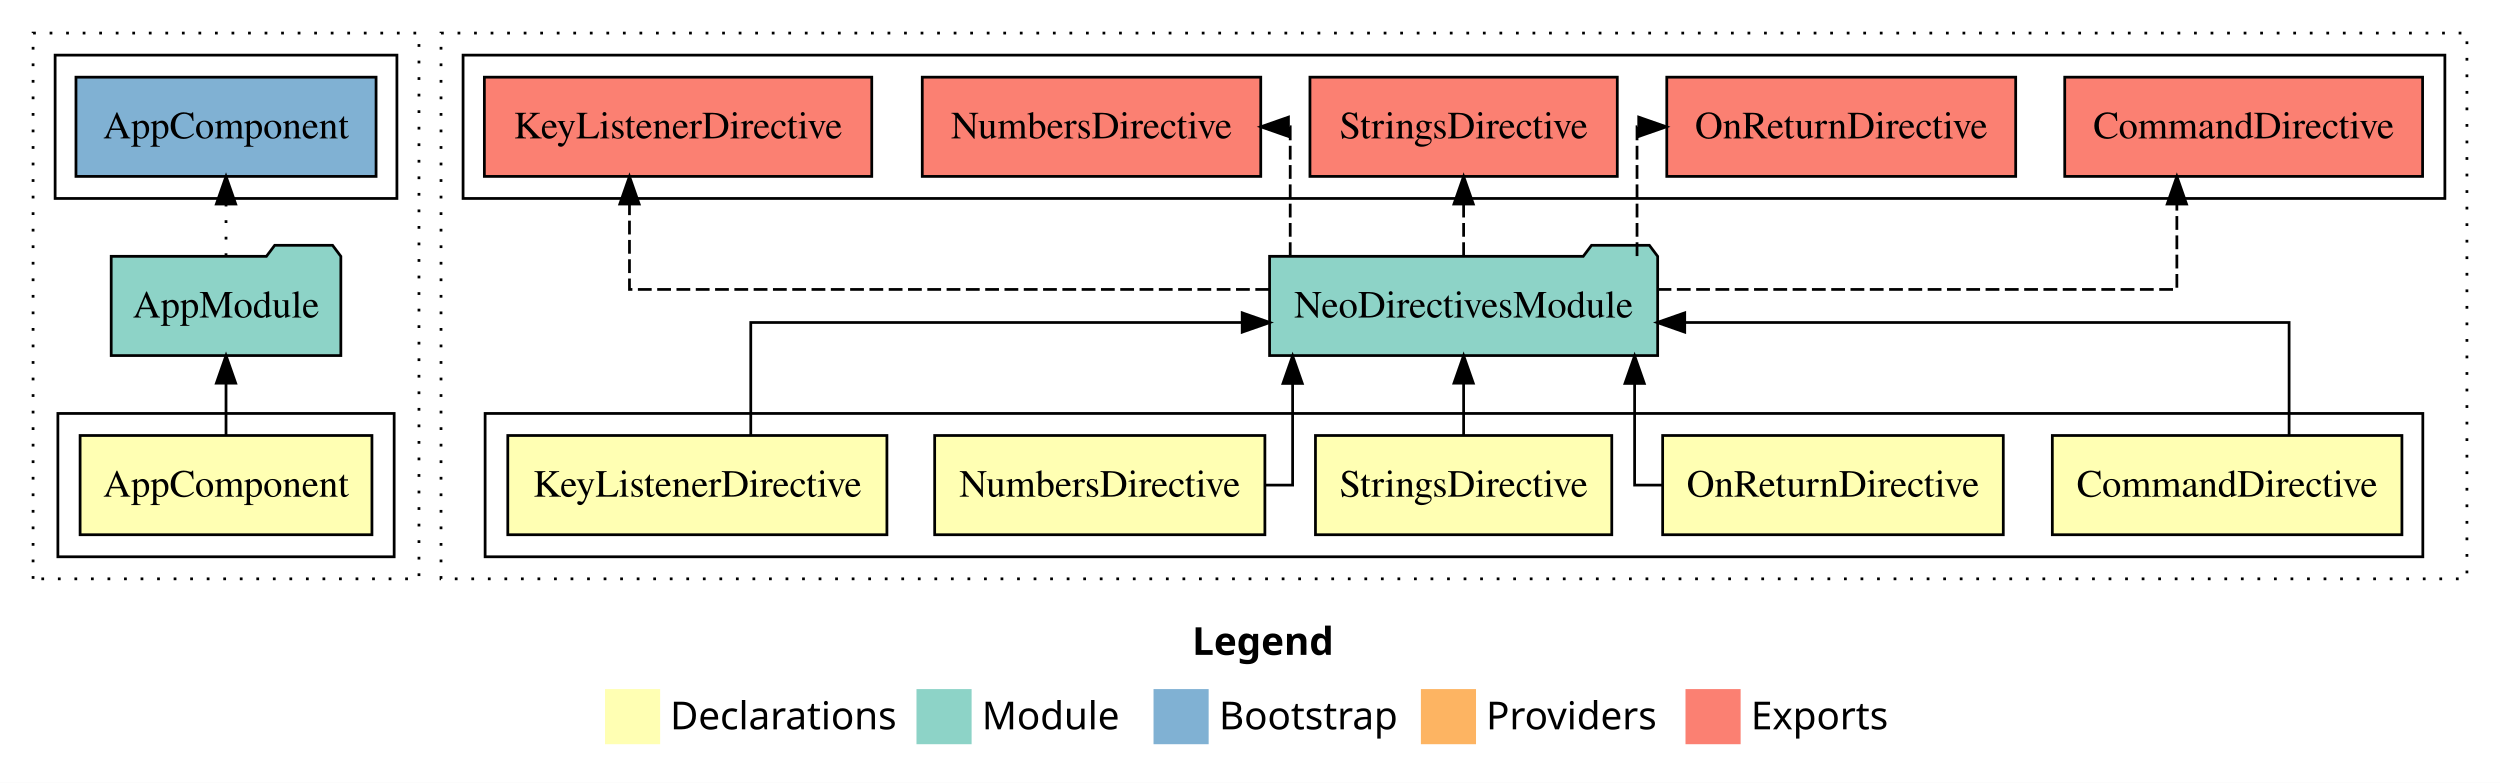
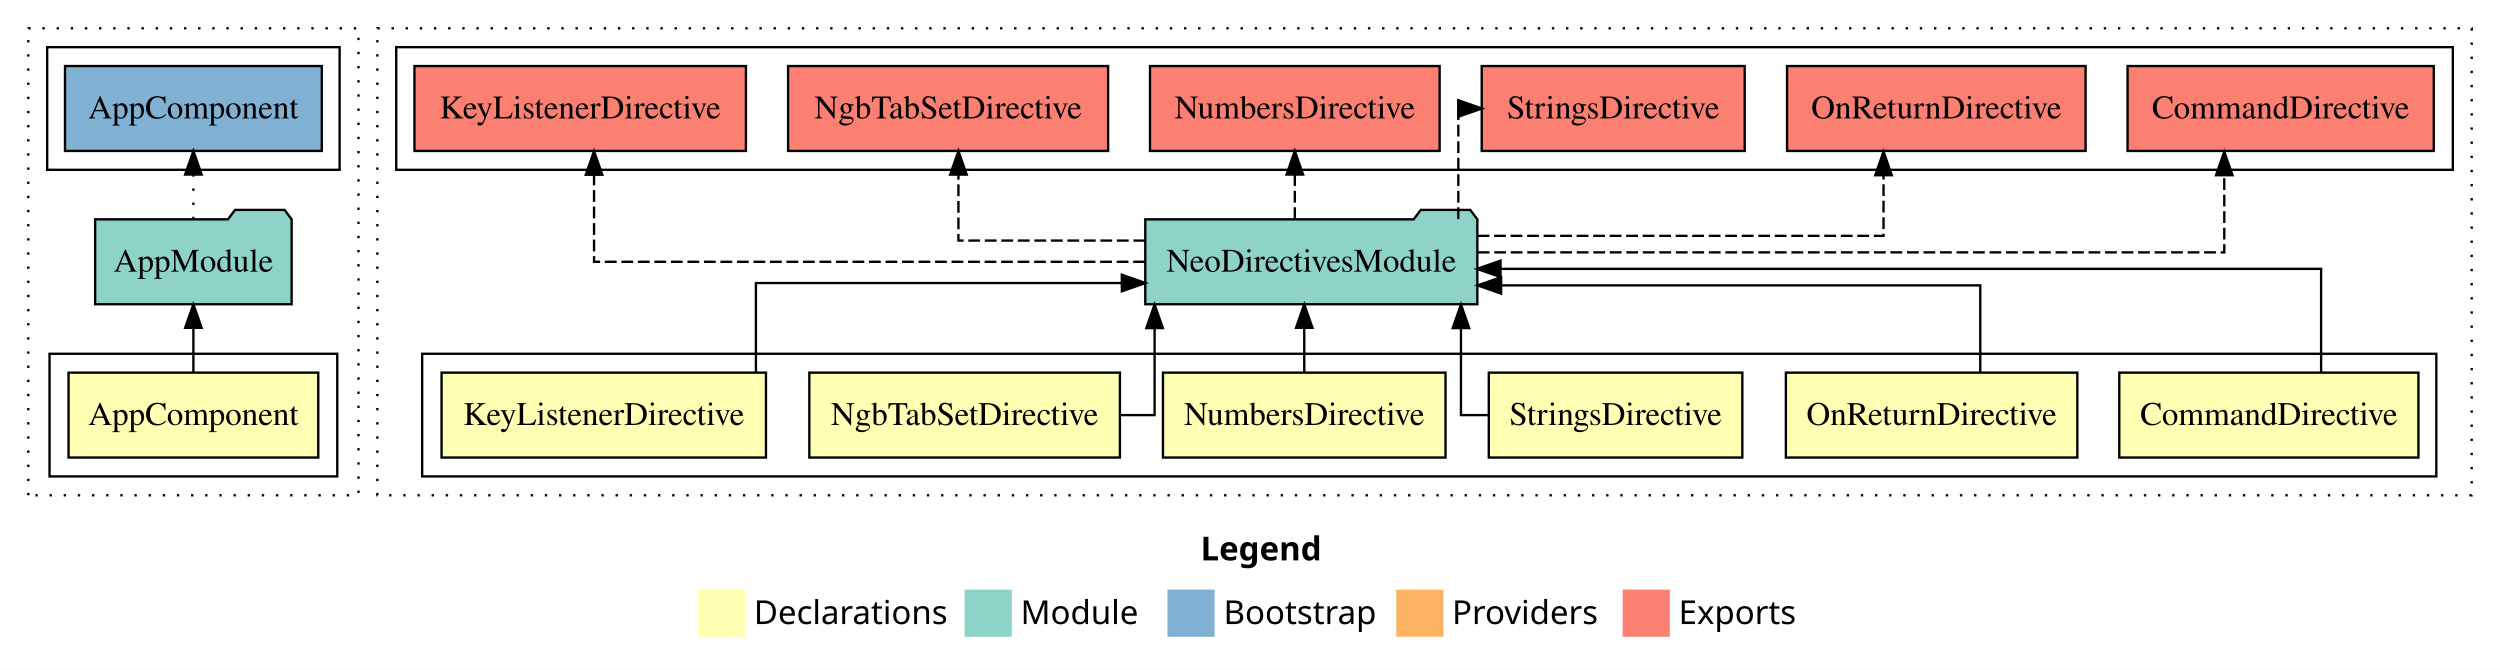
- <svg xmlns="http://www.w3.org/2000/svg" width="907pt" height="284pt" viewBox="0.00 0.00 907.00 284.00">
+ <svg xmlns="http://www.w3.org/2000/svg" width="1060pt" height="284pt" viewBox="0.00 0.00 1060.00 284.00">
  <g id="graph0" class="graph" transform="scale(1 1) rotate(0) translate(4 280)">
-     <polygon fill="#ffffff" stroke="transparent" points="-4,4 -4,-280 903,-280 903,4 -4,4" />
-     <text text-anchor="start" x="428.509" y="-42.4" font-family="sans-serif" font-weight="bold" font-size="14.00" fill="#000000">Legend</text>
-     <polygon fill="#ffffb3" stroke="transparent" points="215.5,-10 215.5,-30 235.5,-30 235.5,-10 215.5,-10" />
-     <text text-anchor="start" x="239.129" y="-15.4" font-family="sans-serif" font-size="14.00" fill="#000000">  Declarations</text>
-     <polygon fill="#8dd3c7" stroke="transparent" points="328.5,-10 328.5,-30 348.5,-30 348.5,-10 328.5,-10" />
-     <text text-anchor="start" x="352.225" y="-15.4" font-family="sans-serif" font-size="14.00" fill="#000000">  Module</text>
-     <polygon fill="#80b1d3" stroke="transparent" points="414.5,-10 414.5,-30 434.5,-30 434.5,-10 414.5,-10" />
-     <text text-anchor="start" x="438.281" y="-15.4" font-family="sans-serif" font-size="14.00" fill="#000000">  Bootstrap</text>
-     <polygon fill="#fdb462" stroke="transparent" points="511.5,-10 511.5,-30 531.5,-30 531.5,-10 511.5,-10" />
-     <text text-anchor="start" x="535.173" y="-15.4" font-family="sans-serif" font-size="14.00" fill="#000000">  Providers</text>
-     <polygon fill="#fb8072" stroke="transparent" points="607.5,-10 607.5,-30 627.5,-30 627.5,-10 607.5,-10" />
-     <text text-anchor="start" x="631.226" y="-15.4" font-family="sans-serif" font-size="14.00" fill="#000000">  Exports</text>
+     <polygon fill="#ffffff" stroke="transparent" points="-4,4 -4,-280 1056,-280 1056,4 -4,4" />
+     <text text-anchor="start" x="505.009" y="-42.4" font-family="sans-serif" font-weight="bold" font-size="14.00" fill="#000000">Legend</text>
+     <polygon fill="#ffffb3" stroke="transparent" points="292,-10 292,-30 312,-30 312,-10 292,-10" />
+     <text text-anchor="start" x="315.629" y="-15.4" font-family="sans-serif" font-size="14.00" fill="#000000">  Declarations</text>
+     <polygon fill="#8dd3c7" stroke="transparent" points="405,-10 405,-30 425,-30 425,-10 405,-10" />
+     <text text-anchor="start" x="428.725" y="-15.4" font-family="sans-serif" font-size="14.00" fill="#000000">  Module</text>
+     <polygon fill="#80b1d3" stroke="transparent" points="491,-10 491,-30 511,-30 511,-10 491,-10" />
+     <text text-anchor="start" x="514.781" y="-15.4" font-family="sans-serif" font-size="14.00" fill="#000000">  Bootstrap</text>
+     <polygon fill="#fdb462" stroke="transparent" points="588,-10 588,-30 608,-30 608,-10 588,-10" />
+     <text text-anchor="start" x="611.673" y="-15.4" font-family="sans-serif" font-size="14.00" fill="#000000">  Providers</text>
+     <polygon fill="#fb8072" stroke="transparent" points="684,-10 684,-30 704,-30 704,-10 684,-10" />
+     <text text-anchor="start" x="707.726" y="-15.4" font-family="sans-serif" font-size="14.00" fill="#000000">  Exports</text>
    <g id="clust1" class="cluster">
      <polygon fill="none" stroke="#000000" stroke-dasharray="1,5" points="8,-70 8,-268 148,-268 148,-70 8,-70" />
    </g>
    <g id="clust2" class="cluster">
      <polygon fill="none" stroke="#000000" points="17,-78 17,-130 139,-130 139,-78 17,-78" />
    </g>
    <g id="clust6" class="cluster">
      <polygon fill="none" stroke="#000000" points="16,-208 16,-260 140,-260 140,-208 16,-208" />
    </g>
    <g id="clust8" class="cluster">
-       <polygon fill="none" stroke="#000000" stroke-dasharray="1,5" points="156,-70 156,-268 891,-268 891,-70 156,-70" />
+       <polygon fill="none" stroke="#000000" stroke-dasharray="1,5" points="156,-70 156,-268 1044,-268 1044,-70 156,-70" />
    </g>
    <g id="clust9" class="cluster">
-       <polygon fill="none" stroke="#000000" points="172,-78 172,-130 875,-130 875,-78 172,-78" />
+       <polygon fill="none" stroke="#000000" points="175,-78 175,-130 1029,-130 1029,-78 175,-78" />
    </g>
-     <g id="clust16" class="cluster">
-       <polygon fill="none" stroke="#000000" points="164,-208 164,-260 883,-260 883,-208 164,-208" />
+     <g id="clust17" class="cluster">
+       <polygon fill="none" stroke="#000000" points="164,-208 164,-260 1036,-260 1036,-208 164,-208" />
    </g>
    <g id="node1" class="node">
      <polygon fill="#ffffb3" stroke="#000000" points="130.94,-122 25.06,-122 25.06,-86 130.94,-86 130.94,-122" />
      <text text-anchor="middle" x="78" y="-99.8" font-family="Times,serif" font-size="14.00" fill="#000000">AppComponent</text>
    </g>
    <g id="node2" class="node">
      <polygon fill="#8dd3c7" stroke="#000000" points="119.657,-187 116.657,-191 95.657,-191 92.657,-187 36.343,-187 36.343,-151 119.657,-151 119.657,-187" />
      <text text-anchor="middle" x="78" y="-164.8" font-family="Times,serif" font-size="14.00" fill="#000000">AppModule</text>
    </g>
    <g id="edge1" class="edge">
      <path fill="none" stroke="#000000" d="M78,-122.106C78,-122.106 78,-140.991 78,-140.991" />
      <polygon fill="#000000" stroke="#000000" points="74.5,-140.991 78,-150.991 81.5,-140.991 74.5,-140.991" />
    </g>
    <g id="node3" class="node">
      <polygon fill="#80b1d3" stroke="#000000" points="132.439,-252 23.561,-252 23.561,-216 132.439,-216 132.439,-252" />
      <text text-anchor="middle" x="78" y="-229.8" font-family="Times,serif" font-size="14.00" fill="#000000">AppComponent </text>
    </g>
    <g id="edge2" class="edge">
      <path fill="none" stroke="#000000" stroke-dasharray="1,5" d="M78,-187.106C78,-187.106 78,-205.991 78,-205.991" />
      <polygon fill="#000000" stroke="#000000" points="74.5,-205.991 78,-215.991 81.5,-205.991 74.5,-205.991" />
    </g>
    <g id="node4" class="node">
-       <polygon fill="#ffffb3" stroke="#000000" points="867.416,-122 740.584,-122 740.584,-86 867.416,-86 867.416,-122" />
-       <text text-anchor="middle" x="804" y="-99.8" font-family="Times,serif" font-size="14.00" fill="#000000">CommandDirective</text>
+       <polygon fill="#ffffb3" stroke="#000000" points="1021.416,-122 894.584,-122 894.584,-86 1021.416,-86 1021.416,-122" />
+       <text text-anchor="middle" x="958" y="-99.8" font-family="Times,serif" font-size="14.00" fill="#000000">CommandDirective</text>
+     </g>
+     <g id="node10" class="node">
+       <polygon fill="#8dd3c7" stroke="#000000" points="622.399,-187 619.399,-191 598.399,-191 595.399,-187 481.601,-187 481.601,-151 622.399,-151 622.399,-187" />
+       <text text-anchor="middle" x="552" y="-164.8" font-family="Times,serif" font-size="14.00" fill="#000000">NeoDirectivesModule</text>
+     </g>
+     <g id="edge3" class="edge">
+       <path fill="none" stroke="#000000" d="M980.153,-122.267C980.153,-140.555 980.153,-166 980.153,-166 980.153,-166 632.221,-166 632.221,-166" />
+       <polygon fill="#000000" stroke="#000000" points="632.221,-162.5 622.221,-166 632.221,-169.5 632.221,-162.5" />
+     </g>
+     <g id="node5" class="node">
+       <polygon fill="#ffffb3" stroke="#000000" points="876.792,-122 753.208,-122 753.208,-86 876.792,-86 876.792,-122" />
+       <text text-anchor="middle" x="815" y="-99.8" font-family="Times,serif" font-size="14.00" fill="#000000">OnReturnDirective</text>
+     </g>
+     <g id="edge4" class="edge">
+       <path fill="none" stroke="#000000" d="M835.632,-122.009C835.632,-138.049 835.632,-159 835.632,-159 835.632,-159 632.476,-159 632.476,-159" />
+       <polygon fill="#000000" stroke="#000000" points="632.476,-155.5 622.476,-159 632.476,-162.5 632.476,-155.5" />
+     </g>
+     <g id="node6" class="node">
+       <polygon fill="#ffffb3" stroke="#000000" points="734.752,-122 627.248,-122 627.248,-86 734.752,-86 734.752,-122" />
+       <text text-anchor="middle" x="681" y="-99.8" font-family="Times,serif" font-size="14.00" fill="#000000">StringsDirective</text>
+     </g>
+     <g id="edge5" class="edge">
+       <path fill="none" stroke="#000000" d="M627.169,-104C620.212,-104 615.45,-104 615.45,-104 615.45,-104 615.45,-140.894 615.45,-140.894" />
+       <polygon fill="#000000" stroke="#000000" points="611.95,-140.894 615.45,-150.894 618.95,-140.894 611.95,-140.894" />
+     </g>
+     <g id="node7" class="node">
+       <polygon fill="#ffffb3" stroke="#000000" points="608.9,-122 489.099,-122 489.099,-86 608.9,-86 608.9,-122" />
+       <text text-anchor="middle" x="549" y="-99.8" font-family="Times,serif" font-size="14.00" fill="#000000">NumbersDirective</text>
+     </g>
+     <g id="edge6" class="edge">
+       <path fill="none" stroke="#000000" d="M549,-122.106C549,-122.106 549,-140.991 549,-140.991" />
+       <polygon fill="#000000" stroke="#000000" points="545.5,-140.991 549,-150.991 552.5,-140.991 545.5,-140.991" />
+     </g>
+     <g id="node8" class="node">
+       <polygon fill="#ffffb3" stroke="#000000" points="470.844,-122 339.156,-122 339.156,-86 470.844,-86 470.844,-122" />
+       <text text-anchor="middle" x="405" y="-99.8" font-family="Times,serif" font-size="14.00" fill="#000000">NgbTabSetDirective</text>
+     </g>
+     <g id="edge7" class="edge">
+       <path fill="none" stroke="#000000" d="M471.15,-104C479.699,-104 485.55,-104 485.55,-104 485.55,-104 485.55,-140.894 485.55,-140.894" />
+       <polygon fill="#000000" stroke="#000000" points="482.05,-140.894 485.55,-150.894 489.05,-140.894 482.05,-140.894" />
    </g>
    <g id="node9" class="node">
-       <polygon fill="#8dd3c7" stroke="#000000" points="597.399,-187 594.399,-191 573.399,-191 570.399,-187 456.601,-187 456.601,-151 597.399,-151 597.399,-187" />
-       <text text-anchor="middle" x="527" y="-164.8" font-family="Times,serif" font-size="14.00" fill="#000000">NeoDirectivesModule</text>
-     </g>
-     <g id="edge3" class="edge">
-       <path fill="none" stroke="#000000" d="M826.486,-122.022C826.486,-139.373 826.486,-163 826.486,-163 826.486,-163 607.216,-163 607.216,-163" />
-       <polygon fill="#000000" stroke="#000000" points="607.216,-159.5 597.216,-163 607.216,-166.5 607.216,-159.5" />
-     </g>
-     <g id="node5" class="node">
-       <polygon fill="#ffffb3" stroke="#000000" points="722.792,-122 599.208,-122 599.208,-86 722.792,-86 722.792,-122" />
-       <text text-anchor="middle" x="661" y="-99.8" font-family="Times,serif" font-size="14.00" fill="#000000">OnReturnDirective</text>
-     </g>
-     <g id="edge4" class="edge">
-       <path fill="none" stroke="#000000" d="M599.348,-104C593.123,-104 589.038,-104 589.038,-104 589.038,-104 589.038,-140.894 589.038,-140.894" />
-       <polygon fill="#000000" stroke="#000000" points="585.538,-140.894 589.038,-150.894 592.538,-140.894 585.538,-140.894" />
-     </g>
-     <g id="node6" class="node">
-       <polygon fill="#ffffb3" stroke="#000000" points="580.752,-122 473.248,-122 473.248,-86 580.752,-86 580.752,-122" />
-       <text text-anchor="middle" x="527" y="-99.8" font-family="Times,serif" font-size="14.00" fill="#000000">StringsDirective</text>
-     </g>
-     <g id="edge5" class="edge">
-       <path fill="none" stroke="#000000" d="M527,-122.106C527,-122.106 527,-140.991 527,-140.991" />
-       <polygon fill="#000000" stroke="#000000" points="523.5,-140.991 527,-150.991 530.5,-140.991 523.5,-140.991" />
-     </g>
-     <g id="node7" class="node">
-       <polygon fill="#ffffb3" stroke="#000000" points="454.901,-122 335.099,-122 335.099,-86 454.901,-86 454.901,-122" />
-       <text text-anchor="middle" x="395" y="-99.8" font-family="Times,serif" font-size="14.00" fill="#000000">NumbersDirective</text>
-     </g>
-     <g id="edge6" class="edge">
-       <path fill="none" stroke="#000000" d="M454.938,-104C460.99,-104 464.962,-104 464.962,-104 464.962,-104 464.962,-140.894 464.962,-140.894" />
-       <polygon fill="#000000" stroke="#000000" points="461.462,-140.894 464.962,-150.894 468.462,-140.894 461.462,-140.894" />
-     </g>
-     <g id="node8" class="node">
-       <polygon fill="#ffffb3" stroke="#000000" points="317.772,-122 180.227,-122 180.227,-86 317.772,-86 317.772,-122" />
-       <text text-anchor="middle" x="249" y="-99.8" font-family="Times,serif" font-size="14.00" fill="#000000">KeyListenerDirective</text>
-     </g>
-     <g id="edge7" class="edge">
-       <path fill="none" stroke="#000000" d="M268.379,-122.022C268.379,-139.373 268.379,-163 268.379,-163 268.379,-163 446.672,-163 446.672,-163" />
-       <polygon fill="#000000" stroke="#000000" points="446.672,-166.5 456.672,-163 446.672,-159.5 446.672,-166.5" />
-     </g>
-     <g id="node10" class="node">
-       <polygon fill="#fb8072" stroke="#000000" points="874.915,-252 745.085,-252 745.085,-216 874.915,-216 874.915,-252" />
-       <text text-anchor="middle" x="810" y="-229.8" font-family="Times,serif" font-size="14.00" fill="#000000">CommandDirective </text>
+       <polygon fill="#ffffb3" stroke="#000000" points="320.772,-122 183.227,-122 183.227,-86 320.772,-86 320.772,-122" />
+       <text text-anchor="middle" x="252" y="-99.8" font-family="Times,serif" font-size="14.00" fill="#000000">KeyListenerDirective</text>
    </g>
    <g id="edge8" class="edge">
-       <path fill="none" stroke="#000000" stroke-dasharray="5,2" d="M597.367,-175C673.992,-175 785.764,-175 785.764,-175 785.764,-175 785.764,-205.977 785.764,-205.977" />
-       <polygon fill="#000000" stroke="#000000" points="782.264,-205.977 785.764,-215.977 789.264,-205.977 782.264,-205.977" />
+       <path fill="none" stroke="#000000" d="M316.511,-122.027C316.511,-138.398 316.511,-160 316.511,-160 316.511,-160 471.664,-160 471.664,-160" />
+       <polygon fill="#000000" stroke="#000000" points="471.665,-163.5 481.664,-160 471.664,-156.5 471.665,-163.5" />
    </g>
    <g id="node11" class="node">
-       <polygon fill="#fb8072" stroke="#000000" points="727.292,-252 600.708,-252 600.708,-216 727.292,-216 727.292,-252" />
-       <text text-anchor="middle" x="664" y="-229.8" font-family="Times,serif" font-size="14.00" fill="#000000">OnReturnDirective </text>
+       <polygon fill="#fb8072" stroke="#000000" points="1027.915,-252 898.085,-252 898.085,-216 1027.915,-216 1027.915,-252" />
+       <text text-anchor="middle" x="963" y="-229.8" font-family="Times,serif" font-size="14.00" fill="#000000">CommandDirective </text>
    </g>
    <g id="edge9" class="edge">
-       <path fill="none" stroke="#000000" stroke-dasharray="5,2" d="M589.913,-187.106C589.913,-206.339 589.913,-234 589.913,-234 589.913,-234 590.974,-234 590.974,-234" />
-       <polygon fill="#000000" stroke="#000000" points="590.528,-237.5 600.528,-234 590.527,-230.5 590.528,-237.5" />
+       <path fill="none" stroke="#000000" stroke-dasharray="5,2" d="M622.549,-173C734.202,-173 939.097,-173 939.097,-173 939.097,-173 939.097,-205.698 939.097,-205.698" />
+       <polygon fill="#000000" stroke="#000000" points="935.598,-205.698 939.097,-215.698 942.598,-205.698 935.598,-205.698" />
    </g>
    <g id="node12" class="node">
-       <polygon fill="#fb8072" stroke="#000000" points="582.752,-252 471.248,-252 471.248,-216 582.752,-216 582.752,-252" />
-       <text text-anchor="middle" x="527" y="-229.8" font-family="Times,serif" font-size="14.00" fill="#000000">StringsDirective </text>
+       <polygon fill="#fb8072" stroke="#000000" points="880.292,-252 753.708,-252 753.708,-216 880.292,-216 880.292,-252" />
+       <text text-anchor="middle" x="817" y="-229.8" font-family="Times,serif" font-size="14.00" fill="#000000">OnReturnDirective </text>
    </g>
    <g id="edge10" class="edge">
-       <path fill="none" stroke="#000000" stroke-dasharray="5,2" d="M527,-187.106C527,-187.106 527,-205.991 527,-205.991" />
-       <polygon fill="#000000" stroke="#000000" points="523.5,-205.991 527,-215.991 530.5,-205.991 523.5,-205.991" />
+       <path fill="none" stroke="#000000" stroke-dasharray="5,2" d="M622.501,-180C694.135,-180 794.618,-180 794.618,-180 794.618,-180 794.618,-205.718 794.618,-205.718" />
+       <polygon fill="#000000" stroke="#000000" points="791.118,-205.718 794.618,-215.718 798.118,-205.718 791.118,-205.718" />
    </g>
    <g id="node13" class="node">
-       <polygon fill="#fb8072" stroke="#000000" points="453.4,-252 330.6,-252 330.6,-216 453.4,-216 453.4,-252" />
-       <text text-anchor="middle" x="392" y="-229.8" font-family="Times,serif" font-size="14.00" fill="#000000">NumbersDirective </text>
+       <polygon fill="#fb8072" stroke="#000000" points="735.752,-252 624.248,-252 624.248,-216 735.752,-216 735.752,-252" />
+       <text text-anchor="middle" x="680" y="-229.8" font-family="Times,serif" font-size="14.00" fill="#000000">StringsDirective </text>
    </g>
    <g id="edge11" class="edge">
-       <path fill="none" stroke="#000000" stroke-dasharray="5,2" d="M464.087,-187.106C464.087,-206.339 464.087,-234 464.087,-234 464.087,-234 463.024,-234 463.024,-234" />
-       <polygon fill="#000000" stroke="#000000" points="463.451,-230.5 453.451,-234 463.451,-237.5 463.451,-230.5" />
+       <path fill="none" stroke="#000000" stroke-dasharray="5,2" d="M614.325,-187.106C614.325,-206.339 614.325,-234 614.325,-234 614.325,-234 615.322,-234 615.322,-234" />
+       <polygon fill="#000000" stroke="#000000" points="614.299,-237.5 624.299,-234 614.299,-230.5 614.299,-237.5" />
    </g>
    <g id="node14" class="node">
+       <polygon fill="#fb8072" stroke="#000000" points="606.4,-252 483.6,-252 483.6,-216 606.4,-216 606.4,-252" />
+       <text text-anchor="middle" x="545" y="-229.8" font-family="Times,serif" font-size="14.00" fill="#000000">NumbersDirective </text>
+     </g>
+     <g id="edge12" class="edge">
+       <path fill="none" stroke="#000000" stroke-dasharray="5,2" d="M545,-187.106C545,-187.106 545,-205.991 545,-205.991" />
+       <polygon fill="#000000" stroke="#000000" points="541.5,-205.991 545,-215.991 548.5,-205.991 541.5,-205.991" />
+     </g>
+     <g id="node15" class="node">
+       <polygon fill="#fb8072" stroke="#000000" points="465.845,-252 330.155,-252 330.155,-216 465.845,-216 465.845,-252" />
+       <text text-anchor="middle" x="398" y="-229.8" font-family="Times,serif" font-size="14.00" fill="#000000">NgbTabSetDirective </text>
+     </g>
+     <g id="edge13" class="edge">
+       <path fill="none" stroke="#000000" stroke-dasharray="5,2" d="M481.569,-178C442.761,-178 402.375,-178 402.375,-178 402.375,-178 402.375,-205.973 402.375,-205.973" />
+       <polygon fill="#000000" stroke="#000000" points="398.875,-205.973 402.375,-215.973 405.875,-205.973 398.875,-205.973" />
+     </g>
+     <g id="node16" class="node">
      <polygon fill="#fb8072" stroke="#000000" points="312.272,-252 171.728,-252 171.728,-216 312.272,-216 312.272,-252" />
      <text text-anchor="middle" x="242" y="-229.8" font-family="Times,serif" font-size="14.00" fill="#000000">KeyListenerDirective </text>
    </g>
-     <g id="edge12" class="edge">
-       <path fill="none" stroke="#000000" stroke-dasharray="5,2" d="M456.429,-175C367.005,-175 224.371,-175 224.371,-175 224.371,-175 224.371,-205.977 224.371,-205.977" />
-       <polygon fill="#000000" stroke="#000000" points="220.871,-205.977 224.371,-215.977 227.871,-205.977 220.871,-205.977" />
+     <g id="edge14" class="edge">
+       <path fill="none" stroke="#000000" stroke-dasharray="5,2" d="M481.463,-169C391.622,-169 247.875,-169 247.875,-169 247.875,-169 247.875,-205.894 247.875,-205.894" />
+       <polygon fill="#000000" stroke="#000000" points="244.375,-205.894 247.875,-215.894 251.375,-205.894 244.375,-205.894" />
    </g>
  </g>
</svg>
